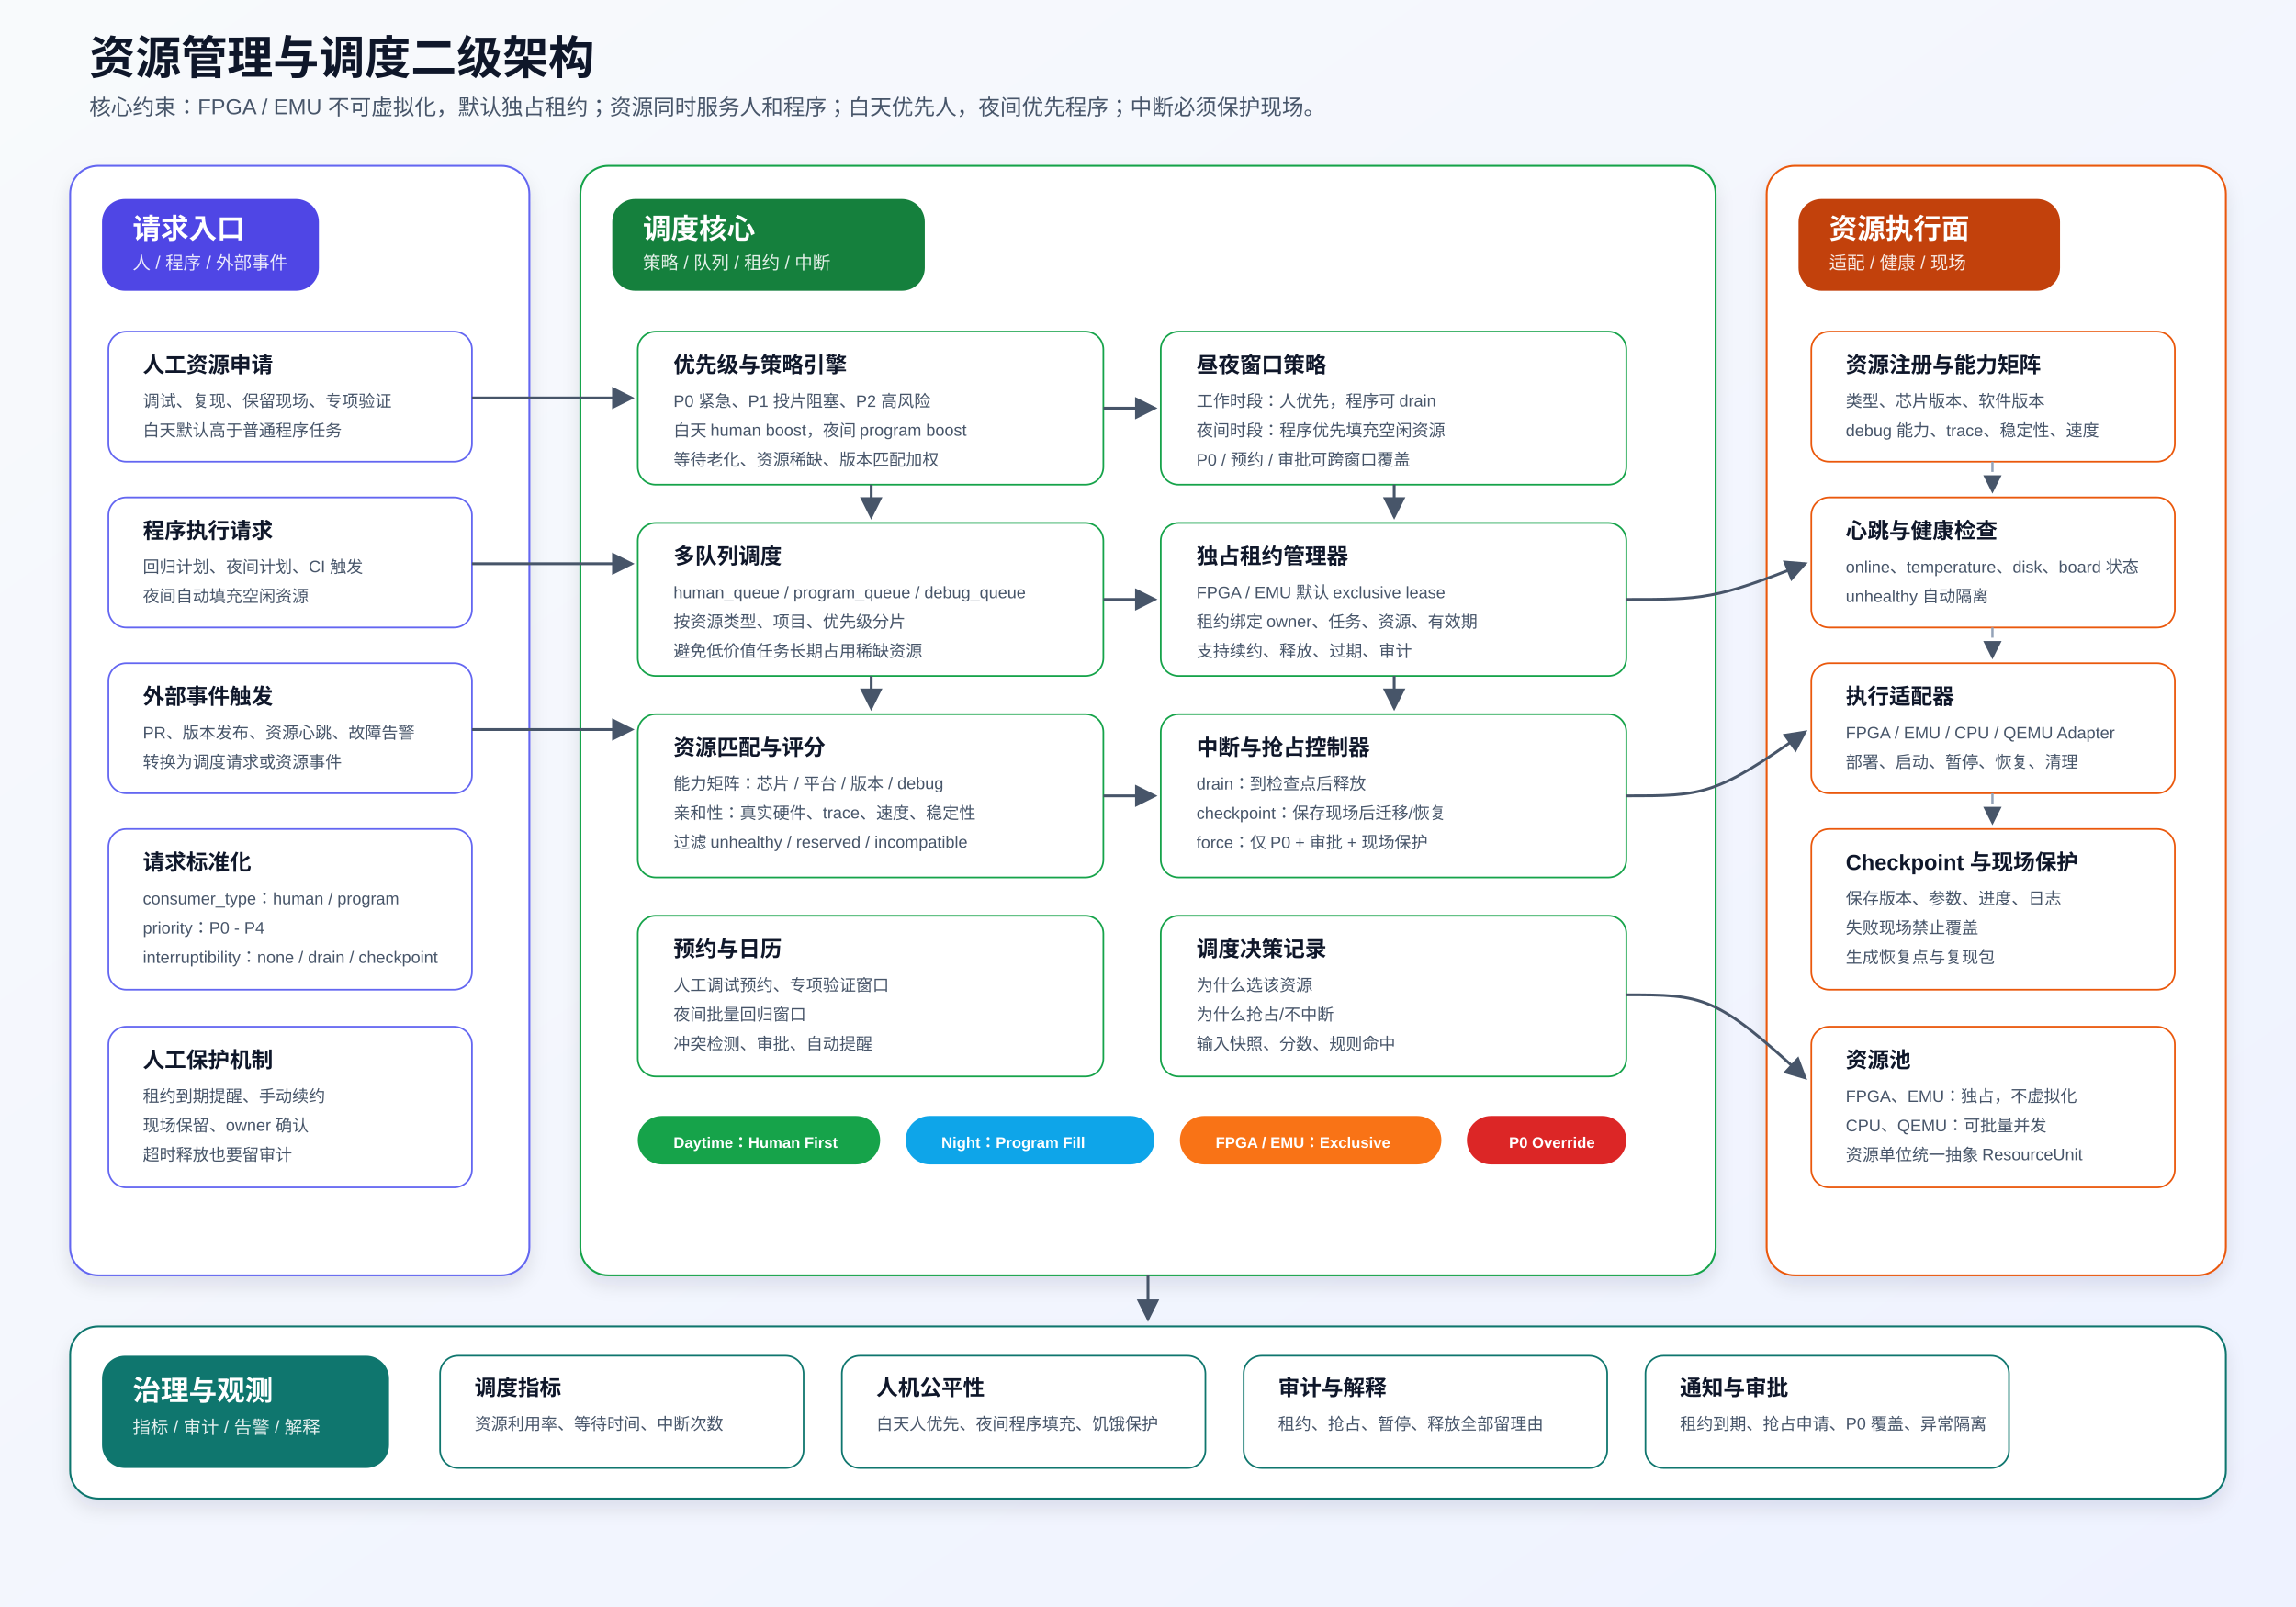
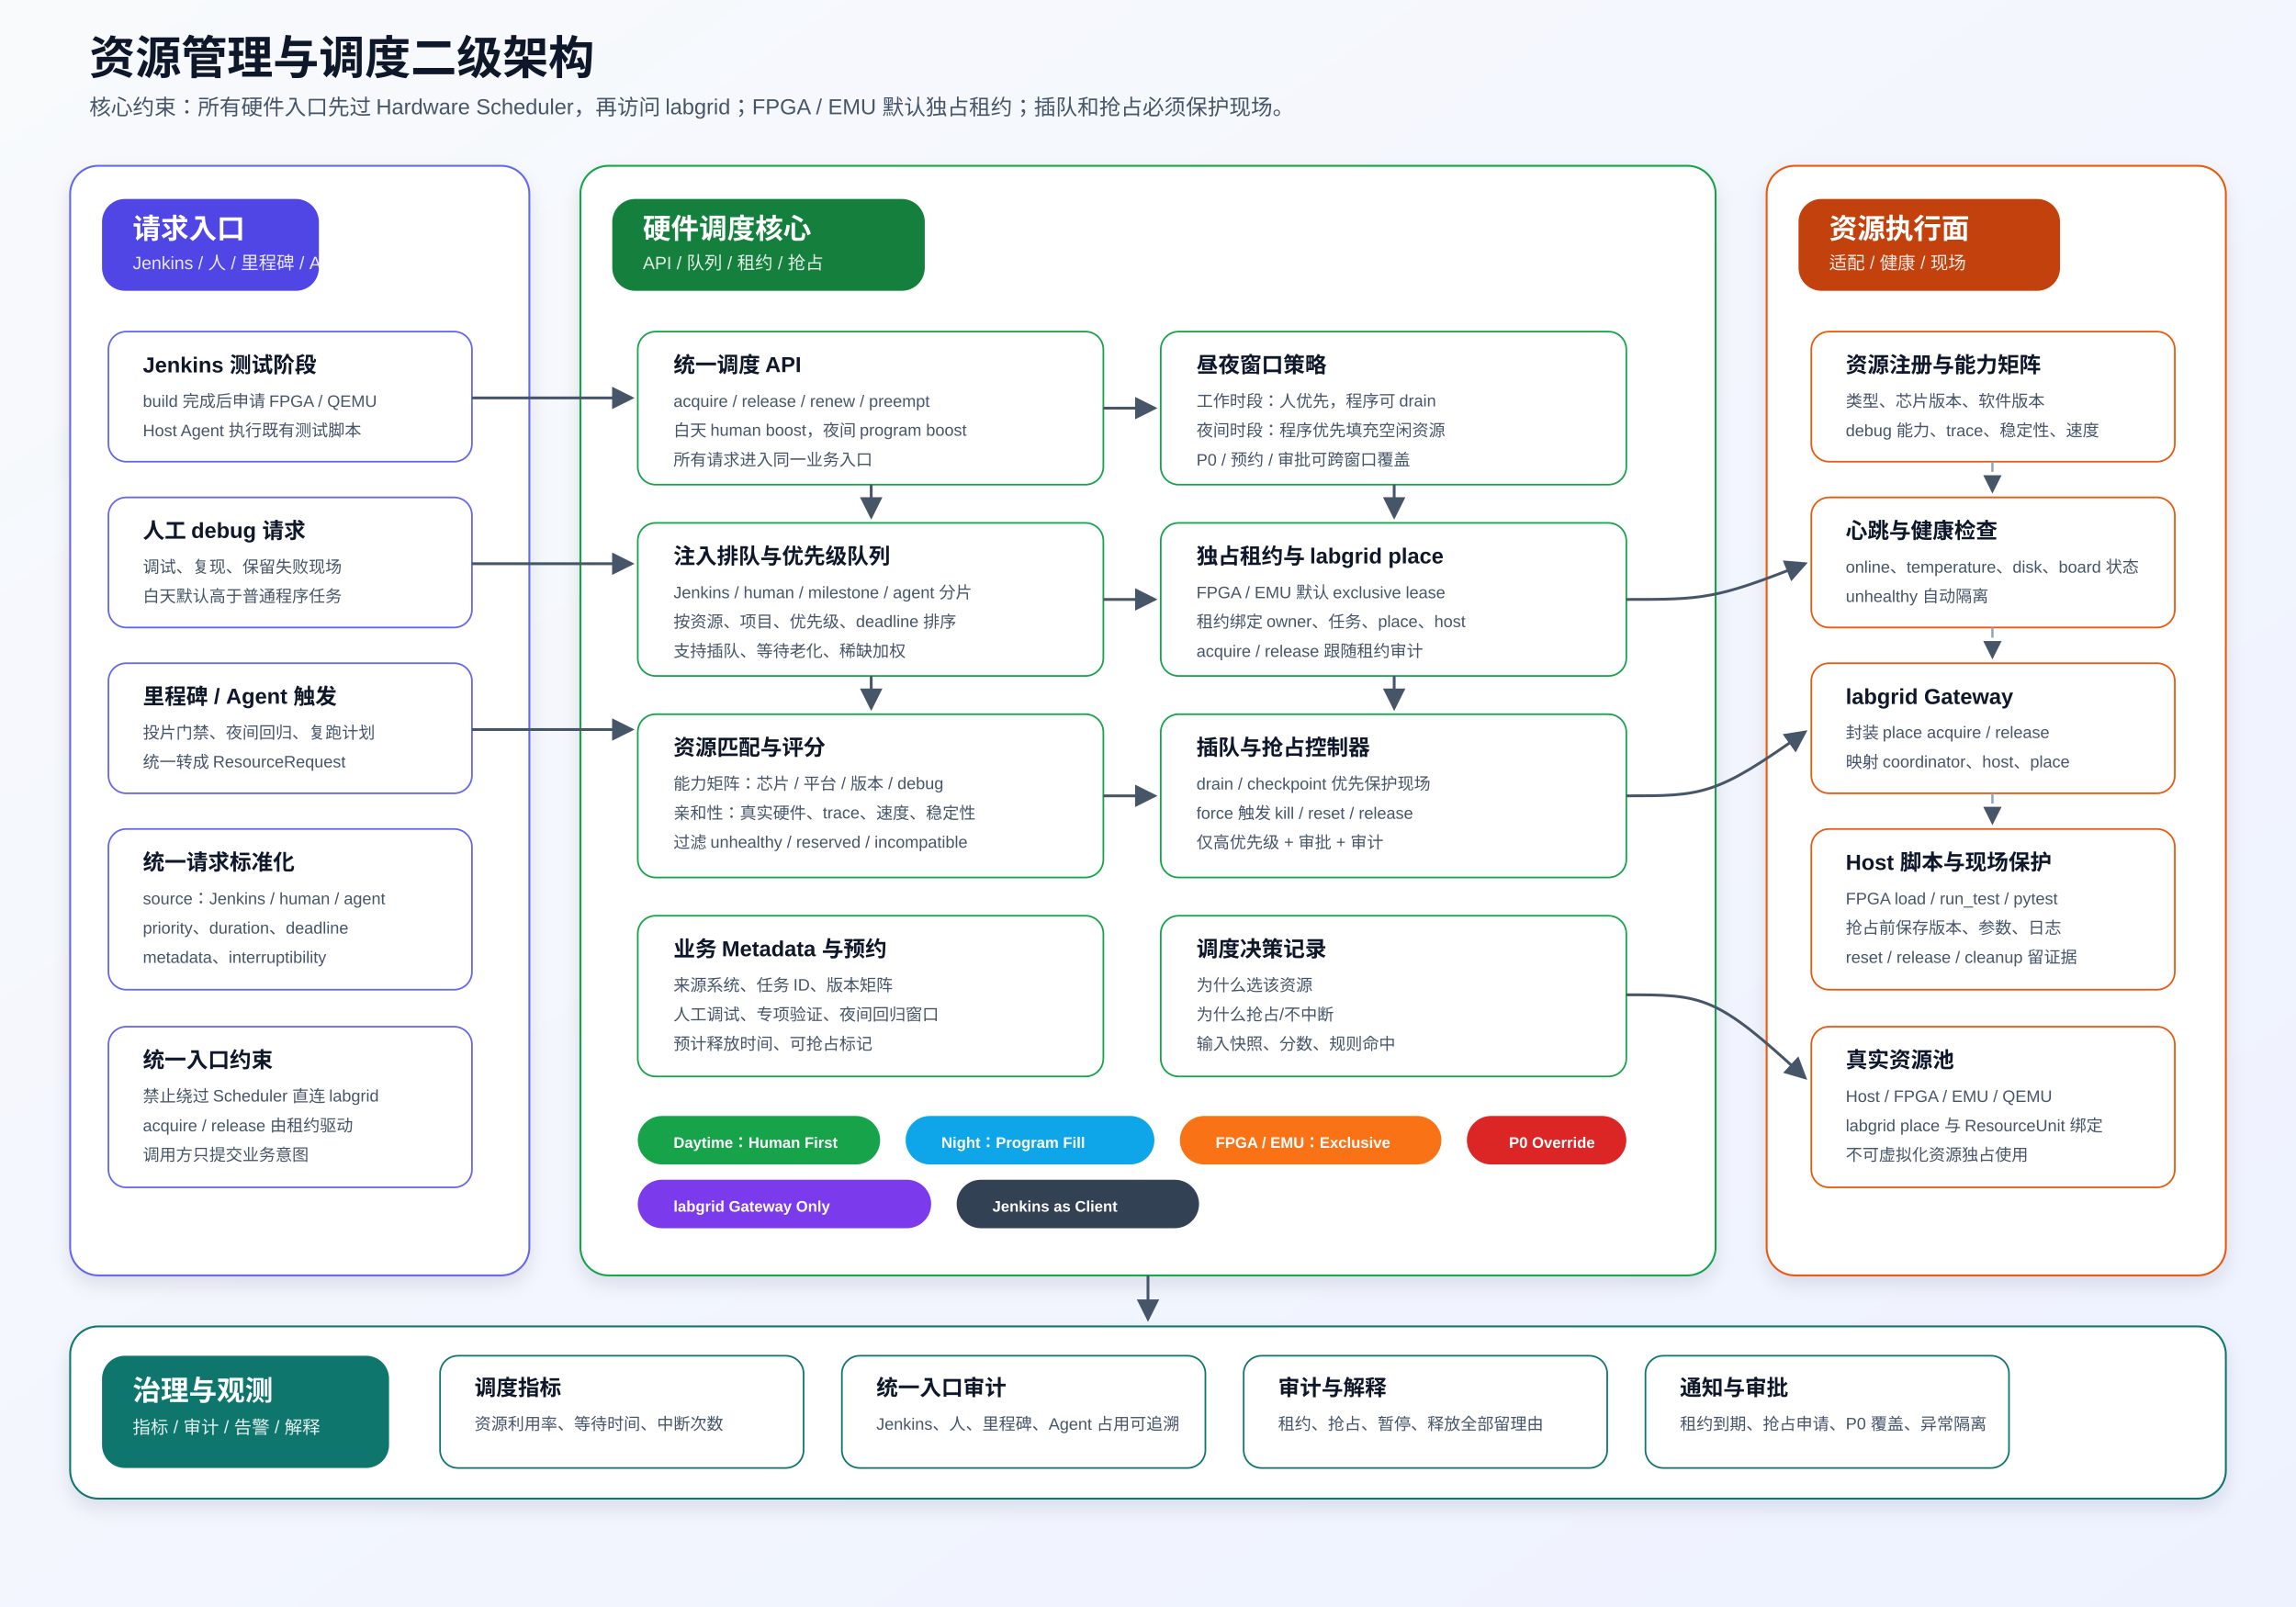
<svg xmlns="http://www.w3.org/2000/svg" width="1800" height="1260" viewBox="0 0 1800 1260" role="img" aria-labelledby="title desc">
  <defs>
    <linearGradient id="bg" x1="0" y1="0" x2="1" y2="1">
      <stop offset="0%" stop-color="#f8fafc" />
      <stop offset="100%" stop-color="#eef2ff" />
    </linearGradient>
    <marker id="arrow" viewBox="0 0 10 10" refX="8.6" refY="5" markerWidth="8" markerHeight="8" orient="auto">
      <path d="M 0 0 L 10 5 L 0 10 z" fill="#475569" />
    </marker>
    <filter id="shadow" x="-10%" y="-10%" width="120%" height="130%">
      <feDropShadow dx="0" dy="7" stdDeviation="7" flood-color="#0f172a" flood-opacity="0.10" />
    </filter>
    <style>
      .page { fill: url(#bg); }
      .title { font: 700 36px "PingFang SC", "Microsoft YaHei", Arial, sans-serif; fill: #0f172a; }
      .subtitle { font: 400 17px "PingFang SC", "Microsoft YaHei", Arial, sans-serif; fill: #475569; }
      .section { fill: #ffffff; stroke-width: 1.5; filter: url(#shadow); }
      .section-title { font: 700 22px "PingFang SC", "Microsoft YaHei", Arial, sans-serif; fill: #ffffff; }
      .section-subtitle { font: 400 14px "PingFang SC", "Microsoft YaHei", Arial, sans-serif; fill: rgba(255,255,255,0.88); }
      .card { fill: #ffffff; stroke-width: 1.3; }
      .card-title { font: 700 17px "PingFang SC", "Microsoft YaHei", Arial, sans-serif; fill: #0f172a; }
      .card-text { font: 400 13px "PingFang SC", "Microsoft YaHei", Arial, sans-serif; fill: #475569; }
      .chip { font: 700 12px "PingFang SC", "Microsoft YaHei", Arial, sans-serif; fill: #ffffff; }
      .arrow { stroke: #475569; stroke-width: 2.2; fill: none; marker-end: url(#arrow); }
      .arrow-soft { stroke: #94a3b8; stroke-width: 1.8; fill: none; marker-end: url(#arrow); stroke-dasharray: 8 7; }
      .lane-label { font: 700 15px "PingFang SC", "Microsoft YaHei", Arial, sans-serif; fill: #334155; }
      .note { font: 400 12px "PingFang SC", "Microsoft YaHei", Arial, sans-serif; fill: #64748b; }
    </style>
  </defs>
  <rect class="page" x="0" y="0" width="1800" height="1260" />
  <text class="title" x="70" y="58">资源管理与调度二级架构</text>
-   <text class="subtitle" x="70" y="90">核心约束：FPGA / EMU 不可虚拟化，默认独占租约；资源同时服务人和程序；白天优先人，夜间优先程序；中断必须保护现场。</text>
+   <text class="subtitle" x="70" y="90">核心约束：所有硬件入口先过 Hardware Scheduler，再访问 labgrid；FPGA / EMU 默认独占租约；插队和抢占必须保护现场。</text>
  <rect class="section" x="55" y="130" width="360" height="870" rx="22" stroke="#6366f1" />
  <rect x="80" y="156" width="170" height="72" rx="18" fill="#4f46e5" />
  <text class="section-title" x="104" y="187">请求入口</text>
-   <text class="section-subtitle" x="104" y="211">人 / 程序 / 外部事件</text>
+   <text class="section-subtitle" x="104" y="211">Jenkins / 人 / 里程碑 / Agent</text>
  <rect class="card" x="85" y="260" width="285" height="102" rx="14" stroke="#6366f1" />
-   <text class="card-title" x="112" y="292">人工资源申请</text>
-   <text class="card-text" x="112" y="319">调试、复现、保留现场、专项验证</text>
-   <text class="card-text" x="112" y="342">白天默认高于普通程序任务</text>
+   <text class="card-title" x="112" y="292">Jenkins 测试阶段</text>
+   <text class="card-text" x="112" y="319">build 完成后申请 FPGA / QEMU</text>
+   <text class="card-text" x="112" y="342">Host Agent 执行既有测试脚本</text>
  <rect class="card" x="85" y="390" width="285" height="102" rx="14" stroke="#6366f1" />
-   <text class="card-title" x="112" y="422">程序执行请求</text>
-   <text class="card-text" x="112" y="449">回归计划、夜间计划、CI 触发</text>
-   <text class="card-text" x="112" y="472">夜间自动填充空闲资源</text>
+   <text class="card-title" x="112" y="422">人工 debug 请求</text>
+   <text class="card-text" x="112" y="449">调试、复现、保留失败现场</text>
+   <text class="card-text" x="112" y="472">白天默认高于普通程序任务</text>
  <rect class="card" x="85" y="520" width="285" height="102" rx="14" stroke="#6366f1" />
-   <text class="card-title" x="112" y="552">外部事件触发</text>
-   <text class="card-text" x="112" y="579">PR、版本发布、资源心跳、故障告警</text>
-   <text class="card-text" x="112" y="602">转换为调度请求或资源事件</text>
+   <text class="card-title" x="112" y="552">里程碑 / Agent 触发</text>
+   <text class="card-text" x="112" y="579">投片门禁、夜间回归、复跑计划</text>
+   <text class="card-text" x="112" y="602">统一转成 ResourceRequest</text>
  <rect class="card" x="85" y="650" width="285" height="126" rx="14" stroke="#6366f1" />
-   <text class="card-title" x="112" y="682">请求标准化</text>
-   <text class="card-text" x="112" y="709">consumer_type：human / program</text>
-   <text class="card-text" x="112" y="732">priority：P0 - P4</text>
-   <text class="card-text" x="112" y="755">interruptibility：none / drain / checkpoint</text>
+   <text class="card-title" x="112" y="682">统一请求标准化</text>
+   <text class="card-text" x="112" y="709">source：Jenkins / human / agent</text>
+   <text class="card-text" x="112" y="732">priority、duration、deadline</text>
+   <text class="card-text" x="112" y="755">metadata、interruptibility</text>
  <rect class="card" x="85" y="805" width="285" height="126" rx="14" stroke="#6366f1" />
-   <text class="card-title" x="112" y="837">人工保护机制</text>
-   <text class="card-text" x="112" y="864">租约到期提醒、手动续约</text>
-   <text class="card-text" x="112" y="887">现场保留、owner 确认</text>
-   <text class="card-text" x="112" y="910">超时释放也要留审计</text>
+   <text class="card-title" x="112" y="837">统一入口约束</text>
+   <text class="card-text" x="112" y="864">禁止绕过 Scheduler 直连 labgrid</text>
+   <text class="card-text" x="112" y="887">acquire / release 由租约驱动</text>
+   <text class="card-text" x="112" y="910">调用方只提交业务意图</text>
  <rect class="section" x="455" y="130" width="890" height="870" rx="22" stroke="#16a34a" />
  <rect x="480" y="156" width="245" height="72" rx="18" fill="#15803d" />
-   <text class="section-title" x="504" y="187">调度核心</text>
-   <text class="section-subtitle" x="504" y="211">策略 / 队列 / 租约 / 中断</text>
+   <text class="section-title" x="504" y="187">硬件调度核心</text>
+   <text class="section-subtitle" x="504" y="211">API / 队列 / 租约 / 抢占</text>
  <rect class="card" x="500" y="260" width="365" height="120" rx="14" stroke="#16a34a" />
-   <text class="card-title" x="528" y="292">优先级与策略引擎</text>
-   <text class="card-text" x="528" y="319">P0 紧急、P1 投片阻塞、P2 高风险</text>
+   <text class="card-title" x="528" y="292">统一调度 API</text>
+   <text class="card-text" x="528" y="319">acquire / release / renew / preempt</text>
  <text class="card-text" x="528" y="342">白天 human boost，夜间 program boost</text>
-   <text class="card-text" x="528" y="365">等待老化、资源稀缺、版本匹配加权</text>
+   <text class="card-text" x="528" y="365">所有请求进入同一业务入口</text>
  <rect class="card" x="910" y="260" width="365" height="120" rx="14" stroke="#16a34a" />
  <text class="card-title" x="938" y="292">昼夜窗口策略</text>
  <text class="card-text" x="938" y="319">工作时段：人优先，程序可 drain</text>
  <text class="card-text" x="938" y="342">夜间时段：程序优先填充空闲资源</text>
  <text class="card-text" x="938" y="365">P0 / 预约 / 审批可跨窗口覆盖</text>
  <rect class="card" x="500" y="410" width="365" height="120" rx="14" stroke="#16a34a" />
-   <text class="card-title" x="528" y="442">多队列调度</text>
-   <text class="card-text" x="528" y="469">human_queue / program_queue / debug_queue</text>
-   <text class="card-text" x="528" y="492">按资源类型、项目、优先级分片</text>
-   <text class="card-text" x="528" y="515">避免低价值任务长期占用稀缺资源</text>
+   <text class="card-title" x="528" y="442">注入排队与优先级队列</text>
+   <text class="card-text" x="528" y="469">Jenkins / human / milestone / agent 分片</text>
+   <text class="card-text" x="528" y="492">按资源、项目、优先级、deadline 排序</text>
+   <text class="card-text" x="528" y="515">支持插队、等待老化、稀缺加权</text>
  <rect class="card" x="910" y="410" width="365" height="120" rx="14" stroke="#16a34a" />
-   <text class="card-title" x="938" y="442">独占租约管理器</text>
+   <text class="card-title" x="938" y="442">独占租约与 labgrid place</text>
  <text class="card-text" x="938" y="469">FPGA / EMU 默认 exclusive lease</text>
-   <text class="card-text" x="938" y="492">租约绑定 owner、任务、资源、有效期</text>
-   <text class="card-text" x="938" y="515">支持续约、释放、过期、审计</text>
+   <text class="card-text" x="938" y="492">租约绑定 owner、任务、place、host</text>
+   <text class="card-text" x="938" y="515">acquire / release 跟随租约审计</text>
  <rect class="card" x="500" y="560" width="365" height="128" rx="14" stroke="#16a34a" />
  <text class="card-title" x="528" y="592">资源匹配与评分</text>
  <text class="card-text" x="528" y="619">能力矩阵：芯片 / 平台 / 版本 / debug</text>
  <text class="card-text" x="528" y="642">亲和性：真实硬件、trace、速度、稳定性</text>
  <text class="card-text" x="528" y="665">过滤 unhealthy / reserved / incompatible</text>
  <rect class="card" x="910" y="560" width="365" height="128" rx="14" stroke="#16a34a" />
-   <text class="card-title" x="938" y="592">中断与抢占控制器</text>
-   <text class="card-text" x="938" y="619">drain：到检查点后释放</text>
-   <text class="card-text" x="938" y="642">checkpoint：保存现场后迁移/恢复</text>
-   <text class="card-text" x="938" y="665">force：仅 P0 + 审批 + 现场保护</text>
+   <text class="card-title" x="938" y="592">插队与抢占控制器</text>
+   <text class="card-text" x="938" y="619">drain / checkpoint 优先保护现场</text>
+   <text class="card-text" x="938" y="642">force 触发 kill / reset / release</text>
+   <text class="card-text" x="938" y="665">仅高优先级 + 审批 + 审计</text>
  <rect class="card" x="500" y="718" width="365" height="126" rx="14" stroke="#16a34a" />
-   <text class="card-title" x="528" y="750">预约与日历</text>
-   <text class="card-text" x="528" y="777">人工调试预约、专项验证窗口</text>
-   <text class="card-text" x="528" y="800">夜间批量回归窗口</text>
-   <text class="card-text" x="528" y="823">冲突检测、审批、自动提醒</text>
+   <text class="card-title" x="528" y="750">业务 Metadata 与预约</text>
+   <text class="card-text" x="528" y="777">来源系统、任务 ID、版本矩阵</text>
+   <text class="card-text" x="528" y="800">人工调试、专项验证、夜间回归窗口</text>
+   <text class="card-text" x="528" y="823">预计释放时间、可抢占标记</text>
  <rect class="card" x="910" y="718" width="365" height="126" rx="14" stroke="#16a34a" />
  <text class="card-title" x="938" y="750">调度决策记录</text>
  <text class="card-text" x="938" y="777">为什么选该资源</text>
  <text class="card-text" x="938" y="800">为什么抢占/不中断</text>
  <text class="card-text" x="938" y="823">输入快照、分数、规则命中</text>
  <rect class="section" x="1385" y="130" width="360" height="870" rx="22" stroke="#ea580c" />
  <rect x="1410" y="156" width="205" height="72" rx="18" fill="#c2410c" />
  <text class="section-title" x="1434" y="187">资源执行面</text>
  <text class="section-subtitle" x="1434" y="211">适配 / 健康 / 现场</text>
  <rect class="card" x="1420" y="260" width="285" height="102" rx="14" stroke="#ea580c" />
  <text class="card-title" x="1447" y="292">资源注册与能力矩阵</text>
  <text class="card-text" x="1447" y="319">类型、芯片版本、软件版本</text>
  <text class="card-text" x="1447" y="342">debug 能力、trace、稳定性、速度</text>
  <rect class="card" x="1420" y="390" width="285" height="102" rx="14" stroke="#ea580c" />
  <text class="card-title" x="1447" y="422">心跳与健康检查</text>
  <text class="card-text" x="1447" y="449">online、temperature、disk、board 状态</text>
  <text class="card-text" x="1447" y="472">unhealthy 自动隔离</text>
  <rect class="card" x="1420" y="520" width="285" height="102" rx="14" stroke="#ea580c" />
-   <text class="card-title" x="1447" y="552">执行适配器</text>
-   <text class="card-text" x="1447" y="579">FPGA / EMU / CPU / QEMU Adapter</text>
-   <text class="card-text" x="1447" y="602">部署、启动、暂停、恢复、清理</text>
+   <text class="card-title" x="1447" y="552">labgrid Gateway</text>
+   <text class="card-text" x="1447" y="579">封装 place acquire / release</text>
+   <text class="card-text" x="1447" y="602">映射 coordinator、host、place</text>
  <rect class="card" x="1420" y="650" width="285" height="126" rx="14" stroke="#ea580c" />
-   <text class="card-title" x="1447" y="682">Checkpoint 与现场保护</text>
-   <text class="card-text" x="1447" y="709">保存版本、参数、进度、日志</text>
-   <text class="card-text" x="1447" y="732">失败现场禁止覆盖</text>
-   <text class="card-text" x="1447" y="755">生成恢复点与复现包</text>
+   <text class="card-title" x="1447" y="682">Host 脚本与现场保护</text>
+   <text class="card-text" x="1447" y="709">FPGA load / run_test / pytest</text>
+   <text class="card-text" x="1447" y="732">抢占前保存版本、参数、日志</text>
+   <text class="card-text" x="1447" y="755">reset / release / cleanup 留证据</text>
  <rect class="card" x="1420" y="805" width="285" height="126" rx="14" stroke="#ea580c" />
-   <text class="card-title" x="1447" y="837">资源池</text>
-   <text class="card-text" x="1447" y="864">FPGA、EMU：独占，不虚拟化</text>
-   <text class="card-text" x="1447" y="887">CPU、QEMU：可批量并发</text>
-   <text class="card-text" x="1447" y="910">资源单位统一抽象 ResourceUnit</text>
+   <text class="card-title" x="1447" y="837">真实资源池</text>
+   <text class="card-text" x="1447" y="864">Host / FPGA / EMU / QEMU</text>
+   <text class="card-text" x="1447" y="887">labgrid place 与 ResourceUnit 绑定</text>
+   <text class="card-text" x="1447" y="910">不可虚拟化资源独占使用</text>
  <rect class="section" x="55" y="1040" width="1690" height="135" rx="22" stroke="#0f766e" />
  <rect x="80" y="1063" width="225" height="88" rx="18" fill="#0f766e" />
  <text class="section-title" x="104" y="1098">治理与观测</text>
  <text class="section-subtitle" x="104" y="1124">指标 / 审计 / 告警 / 解释</text>
  <rect class="card" x="345" y="1063" width="285" height="88" rx="14" stroke="#0f766e" />
  <text class="card-title" x="372" y="1094">调度指标</text>
  <text class="card-text" x="372" y="1121">资源利用率、等待时间、中断次数</text>
  <rect class="card" x="660" y="1063" width="285" height="88" rx="14" stroke="#0f766e" />
-   <text class="card-title" x="687" y="1094">人机公平性</text>
-   <text class="card-text" x="687" y="1121">白天人优先、夜间程序填充、饥饿保护</text>
+   <text class="card-title" x="687" y="1094">统一入口审计</text>
+   <text class="card-text" x="687" y="1121">Jenkins、人、里程碑、Agent 占用可追溯</text>
  <rect class="card" x="975" y="1063" width="285" height="88" rx="14" stroke="#0f766e" />
  <text class="card-title" x="1002" y="1094">审计与解释</text>
  <text class="card-text" x="1002" y="1121">租约、抢占、暂停、释放全部留理由</text>
  <rect class="card" x="1290" y="1063" width="285" height="88" rx="14" stroke="#0f766e" />
  <text class="card-title" x="1317" y="1094">通知与审批</text>
  <text class="card-text" x="1317" y="1121">租约到期、抢占申请、P0 覆盖、异常隔离</text>
  <path class="arrow" d="M 370 312 C 430 312 440 312 495 312" />
  <path class="arrow" d="M 370 442 C 430 442 440 442 495 442" />
  <path class="arrow" d="M 370 572 C 430 572 440 572 495 572" />
  <path class="arrow" d="M 865 320 C 890 320 885 320 905 320" />
  <path class="arrow" d="M 683 380 L 683 405" />
  <path class="arrow" d="M 1093 380 L 1093 405" />
  <path class="arrow" d="M 865 470 C 890 470 885 470 905 470" />
  <path class="arrow" d="M 683 530 L 683 555" />
  <path class="arrow" d="M 1093 530 L 1093 555" />
  <path class="arrow" d="M 865 624 C 890 624 885 624 905 624" />
  <path class="arrow" d="M 1275 624 C 1335 624 1345 624 1415 574" />
  <path class="arrow" d="M 1275 470 C 1335 470 1345 470 1415 442" />
  <path class="arrow" d="M 1275 780 C 1335 780 1345 780 1415 845" />
  <path class="arrow-soft" d="M 1562 362 L 1562 385" />
  <path class="arrow-soft" d="M 1562 492 L 1562 515" />
  <path class="arrow-soft" d="M 1562 622 L 1562 645" />
  <path class="arrow" d="M 900 1000 L 900 1034" />
  <rect x="500" y="875" width="190" height="38" rx="19" fill="#16a34a" />
  <text class="chip" x="528" y="900">Daytime：Human First</text>
  <rect x="710" y="875" width="195" height="38" rx="19" fill="#0ea5e9" />
  <text class="chip" x="738" y="900">Night：Program Fill</text>
  <rect x="925" y="875" width="205" height="38" rx="19" fill="#f97316" />
  <text class="chip" x="953" y="900">FPGA / EMU：Exclusive</text>
  <rect x="1150" y="875" width="125" height="38" rx="19" fill="#dc2626" />
  <text class="chip" x="1183" y="900">P0 Override</text>
+   <rect x="500" y="925" width="230" height="38" rx="19" fill="#7c3aed" />
+   <text class="chip" x="528" y="950">labgrid Gateway Only</text>
+   <rect x="750" y="925" width="190" height="38" rx="19" fill="#334155" />
+   <text class="chip" x="778" y="950">Jenkins as Client</text>
</svg>
